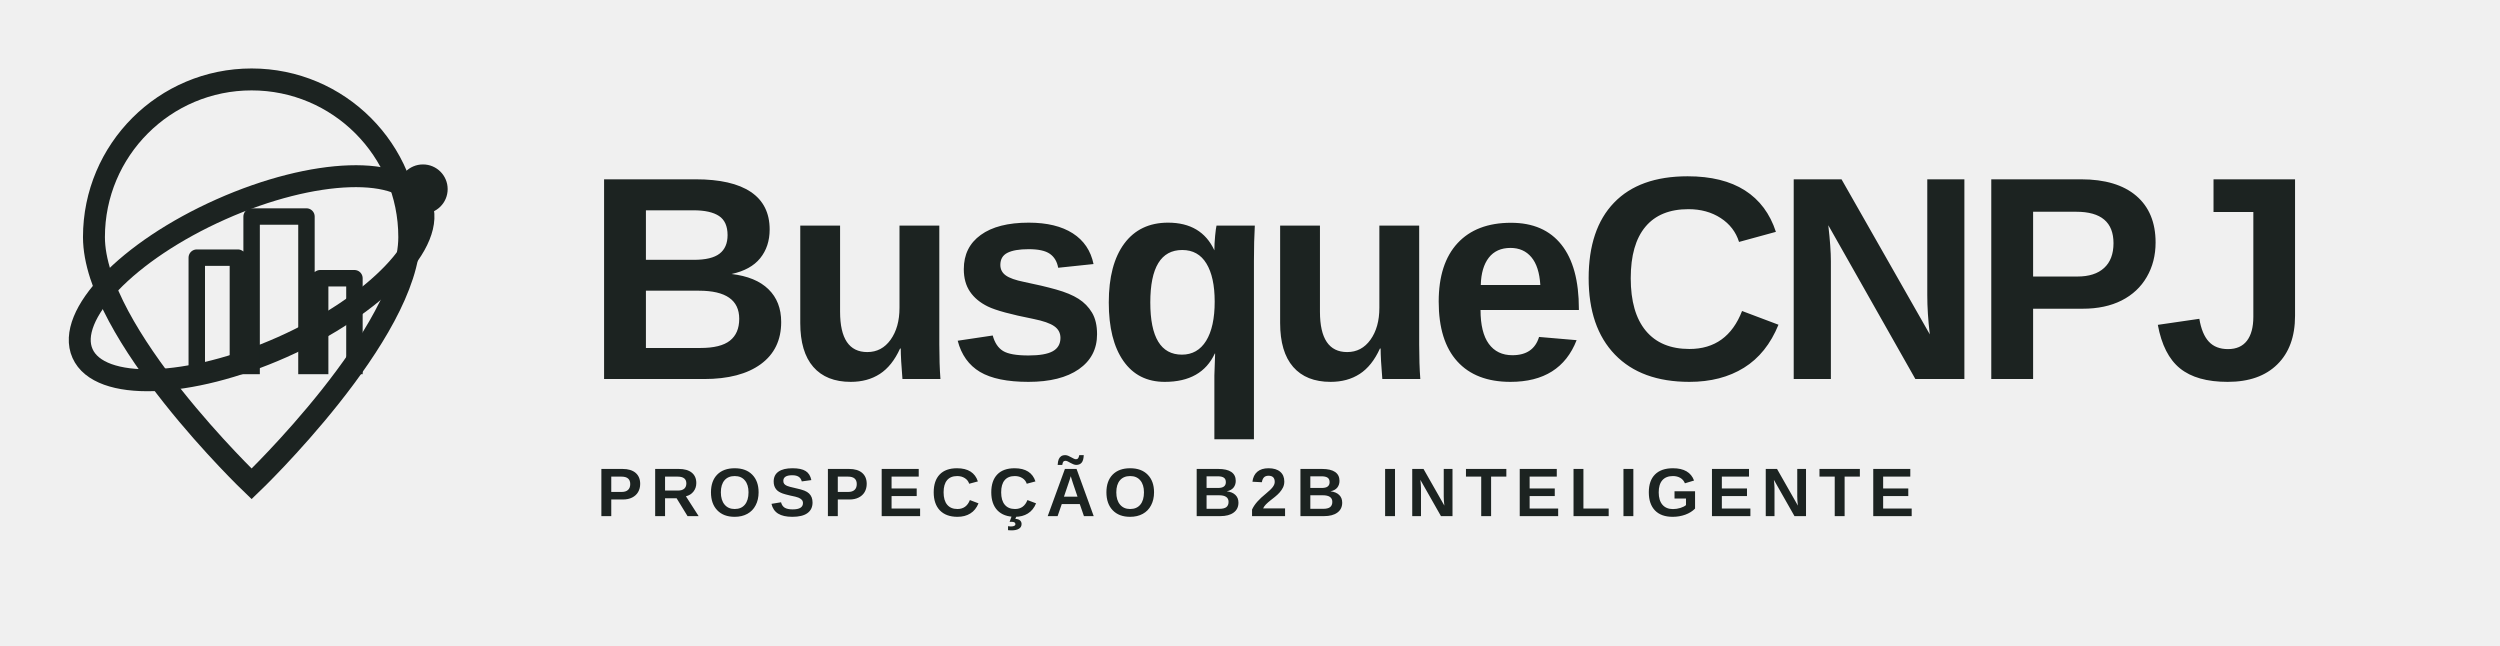
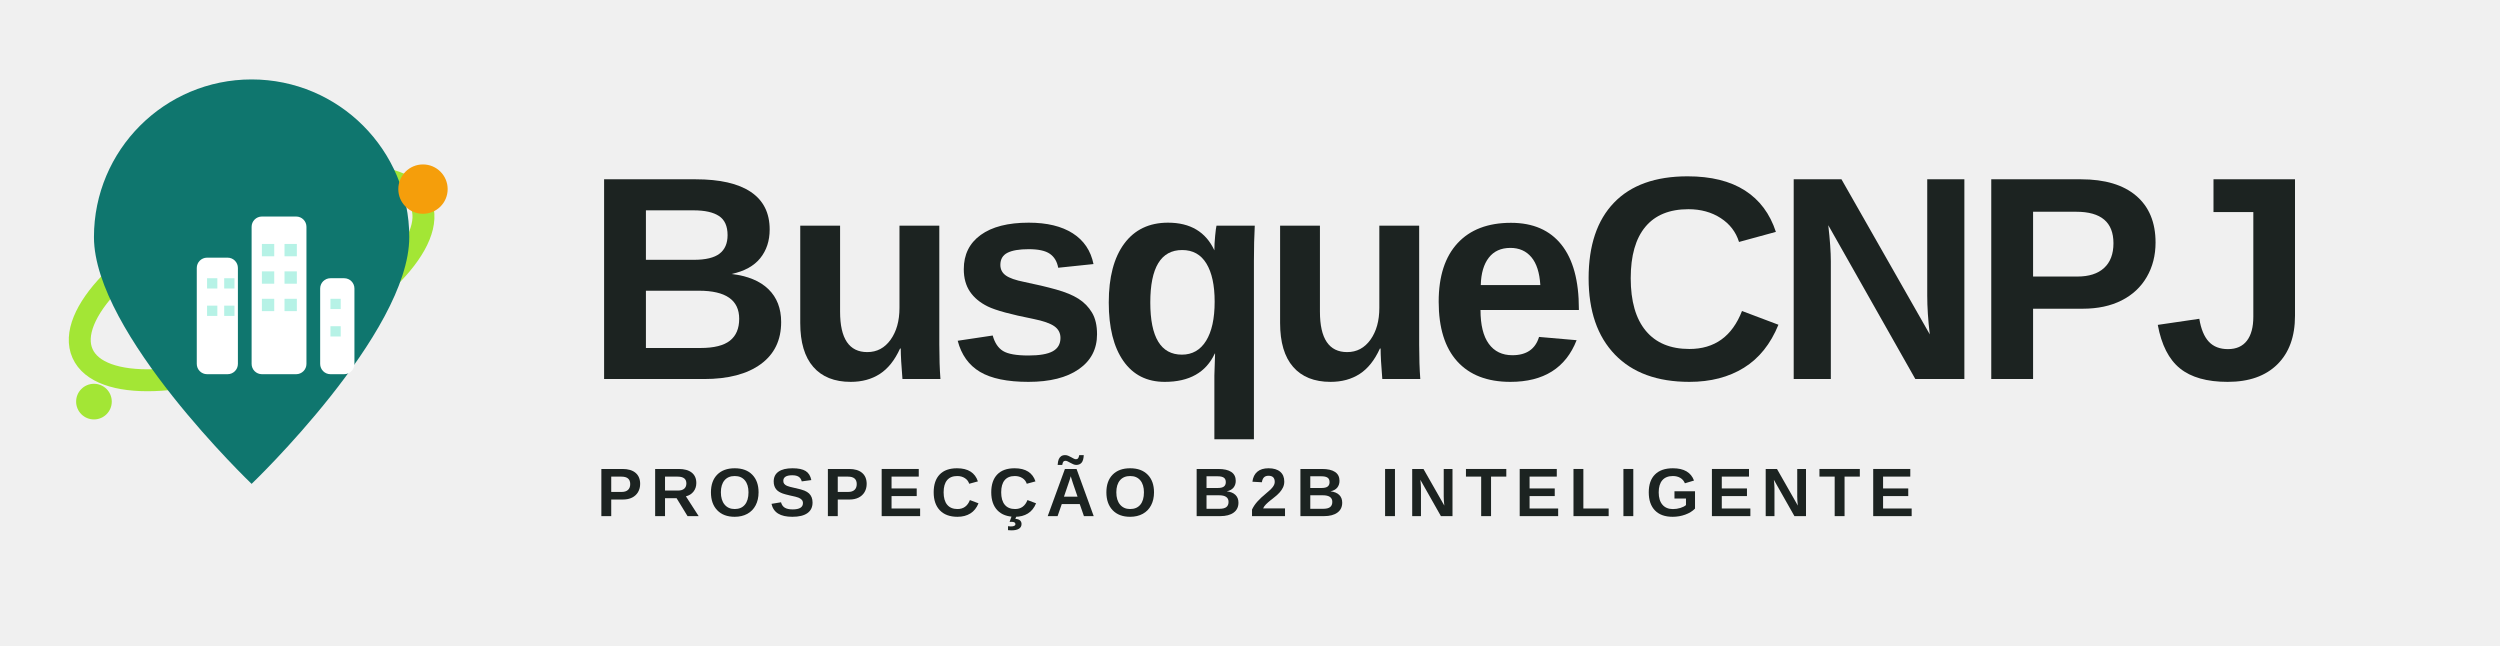
<svg xmlns="http://www.w3.org/2000/svg" viewBox="0 0 620 160" role="img" aria-label="BusqueCNPJ">
-   <g transform="translate(8 18) scale(1.7)" fill="none" stroke="#1C2321" stroke-width="3.2">
-     <ellipse cx="32" cy="30" rx="27" ry="11" transform="rotate(-24 32 30)" />
-     <path d="M32 60C32 60 9 38 9 24a23 23 0 1 1 46 0c0 14-23 36-23 36Z" />
-     <path d="M24 44V27h6v17M32 44V21h8v23M42 44V30h5v14" stroke-width="2.4" stroke-linejoin="round" />
-     <circle cx="57" cy="17" r="3.6" fill="#1C2321" stroke="none" />
+   <g transform="translate(8 18) scale(1.7)">
+     <ellipse cx="32" cy="30" rx="27" ry="11" fill="none" stroke="#A3E635" stroke-width="3.2" transform="rotate(-24 32 30)" />
+     <path d="M32 60C32 60 9 38 9 24a23 23 0 1 1 46 0c0 14-23 36-23 36Z" fill="#0F766E" />
+     <g fill="#FFFFFF">
+       <rect x="24" y="27" width="6" height="17" rx="1.5" />
+       <rect x="32" y="21" width="8" height="23" rx="1.5" />
+       <rect x="42" y="30" width="5" height="14" rx="1.5" />
+     </g>
+     <g fill="#B6F2E6">
+       <rect x="25.5" y="30" width="1.5" height="1.5" />
+       <rect x="28" y="30" width="1.5" height="1.5" />
+       <rect x="25.5" y="34" width="1.5" height="1.5" />
+       <rect x="28" y="34" width="1.5" height="1.5" />
+       <rect x="33.5" y="25" width="1.8" height="1.8" />
+       <rect x="36.8" y="25" width="1.8" height="1.8" />
+       <rect x="33.5" y="29" width="1.8" height="1.8" />
+       <rect x="36.8" y="29" width="1.8" height="1.8" />
+       <rect x="33.5" y="33" width="1.8" height="1.8" />
+       <rect x="36.8" y="33" width="1.8" height="1.8" />
+       <rect x="43.5" y="33" width="1.5" height="1.5" />
+       <rect x="43.5" y="37" width="1.5" height="1.5" />
+     </g>
+     <circle cx="57" cy="17" r="3.6" fill="#F59E0B" />
+     <circle cx="9" cy="48" r="2.6" fill="#A3E635" />
  </g>
-   <text x="145" y="94" font-family="Segoe UI, Arial, Liberation Sans, sans-serif" font-size="72" font-weight="800" letter-spacing="-3" fill="#1C2321">BusqueCNPJ</text>
-   <text x="148" y="128" font-family="Segoe UI, Arial, Liberation Sans, sans-serif" font-size="17" font-weight="600" letter-spacing="2" fill="#1C2321">PROSPECÇÃO B2B INTELIGENTE</text>
+   <g fill="#1C2321">
+     <path d="M193.727 79.867Q193.727 86.617 188.664 90.309Q183.602 94.0 174.602 94.0H149.816V44.465H172.492Q181.562 44.465 186.221 47.611Q190.879 50.758 190.879 56.91Q190.879 61.129 188.541 64.029Q186.203 66.93 181.422 67.949Q187.434 68.652 190.58 71.729Q193.727 74.805 193.727 79.867ZM180.438 58.316Q180.438 54.977 178.311 53.57Q176.184 52.164 172.0 52.164H160.188V64.434H172.07Q176.465 64.434 178.451 62.904Q180.438 61.375 180.438 58.316ZM183.32 79.059Q183.32 72.098 173.336 72.098H160.188V86.301H173.723Q178.715 86.301 181.018 84.49Q183.32 82.68 183.32 79.059Z" />
+     <path d="M208.34 55.961V77.301Q208.34 87.32 215.09 87.32Q218.676 87.32 220.873 84.244Q223.07 81.168 223.07 76.352V55.961H232.949V85.492Q232.949 90.344 233.23 94.0H223.809Q223.387 88.938 223.387 86.441H223.211Q221.242 90.766 218.201 92.734Q215.16 94.703 210.977 94.703Q204.93 94.703 201.695 90.994Q198.461 87.285 198.461 80.113V55.961Z" />
+     <path d="M272.066 82.891Q272.066 88.41 267.549 91.557Q263.031 94.703 255.051 94.703Q247.211 94.703 243.045 92.225Q238.879 89.746 237.508 84.508L246.191 83.207Q246.93 85.914 248.74 87.039Q250.551 88.164 255.051 88.164Q259.199 88.164 261.098 87.109Q262.996 86.055 262.996 83.805Q262.996 81.977 261.467 80.904Q259.938 79.832 256.281 79.094Q247.914 77.441 244.996 76.018Q242.078 74.594 240.549 72.326Q239.02 70.059 239.02 66.754Q239.02 61.305 243.221 58.264Q247.422 55.223 255.121 55.223Q261.906 55.223 266.037 57.859Q270.168 60.496 271.188 65.488L262.434 66.402Q262.012 64.082 260.359 62.939Q258.707 61.797 255.121 61.797Q251.605 61.797 249.848 62.693Q248.09 63.59 248.09 65.699Q248.09 67.352 249.443 68.318Q250.797 69.285 253.996 69.918Q258.461 70.832 261.924 71.799Q265.387 72.766 267.479 74.102Q269.57 75.438 270.818 77.529Q272.066 79.621 272.066 82.891Z" />
+     <path d="M274.973 75.016Q274.973 65.594 278.822 60.408Q282.672 55.223 289.668 55.223Q297.965 55.223 301.164 62.078Q301.164 60.461 301.357 58.475Q301.551 56.488 301.691 55.961H311.184Q310.973 59.758 310.973 64.715V108.941H301.164V93.121L301.34 87.672H301.27Q298.0 94.703 288.859 94.703Q282.215 94.703 278.594 89.518Q274.973 84.332 274.973 75.016ZM301.234 74.805Q301.234 68.723 299.195 65.365Q297.156 62.008 293.184 62.008Q285.273 62.008 285.273 75.016Q285.273 87.953 293.113 87.953Q296.98 87.953 299.107 84.525Q301.234 81.098 301.234 74.805Z" />
+     <path d="M327.344 55.961V77.301Q327.344 87.32 334.094 87.32Q337.68 87.32 339.877 84.244Q342.074 81.168 342.074 76.352V55.961H351.953V85.492Q351.953 90.344 352.234 94.0H342.812Q342.391 88.938 342.391 86.441H342.215Q340.246 90.766 337.205 92.734Q334.164 94.703 329.98 94.703Q323.934 94.703 320.699 90.994Q317.465 87.285 317.465 80.113V55.961Z" />
+     <path d="M374.582 94.703Q366.004 94.703 361.398 89.623Q356.793 84.543 356.793 74.805Q356.793 65.383 361.469 60.32Q366.145 55.258 374.723 55.258Q382.914 55.258 387.238 60.689Q391.562 66.121 391.562 76.598V76.879H367.164Q367.164 82.434 369.221 85.264Q371.277 88.094 375.074 88.094Q380.312 88.094 381.684 83.559L391.0 84.367Q386.957 94.703 374.582 94.703ZM374.582 61.48Q371.102 61.48 369.221 63.906Q367.34 66.332 367.234 70.691H382.0Q381.719 66.086 379.785 63.783Q377.852 61.48 374.582 61.48Z" />
+     <path d="M418.973 86.547Q428.359 86.547 432.016 77.125L441.051 80.535Q438.133 87.707 432.49 91.205Q426.848 94.703 418.973 94.703Q407.02 94.703 400.498 87.936Q393.977 81.168 393.977 69.004Q393.977 56.805 400.27 50.266Q406.562 43.727 418.516 43.727Q427.234 43.727 432.719 47.225Q438.203 50.723 440.418 57.508L431.277 60.004Q430.117 56.277 426.725 54.08Q423.332 51.883 418.727 51.883Q411.695 51.883 408.057 56.242Q404.418 60.602 404.418 69.004Q404.418 77.547 408.162 82.047Q411.906 86.547 418.973 86.547Z" />
+     <path d="M475.0 94.0 453.414 55.855Q454.047 61.41 454.047 64.785V94.0H444.836V44.465H456.684L478.586 82.926Q477.953 77.617 477.953 73.258V44.465H487.164V94.0Z" />
+     <path d="M534.578 60.145Q534.578 64.926 532.398 68.688Q530.219 72.449 526.158 74.506Q522.098 76.562 516.508 76.562H504.203V94.0H493.832V44.465H516.086Q524.98 44.465 529.779 48.561Q534.578 52.656 534.578 60.145ZM524.137 60.32Q524.137 52.516 514.926 52.516H504.203V68.582H515.207Q519.496 68.582 521.816 66.455Q524.137 64.328 524.137 60.32Z" />
+     <path d="M552.461 94.703Q544.762 94.703 540.631 91.363Q536.5 88.023 535.129 80.57L545.43 79.059Q546.062 82.891 547.785 84.736Q549.508 86.582 552.531 86.582Q555.625 86.582 557.225 84.508Q558.824 82.434 558.824 78.566V52.586H548.945V44.465H569.16V78.32Q569.16 86.055 564.766 90.379Q560.371 94.703 552.461 94.703Z" />
+   </g>
+   <g fill="#1C2321">
+     <path d="M158.758 120.006Q158.758 121.135 158.243 122.023Q157.729 122.912 156.77 123.397Q155.811 123.883 154.491 123.883H151.586V128.0H149.137V116.304H154.392Q156.492 116.304 157.625 117.271Q158.758 118.238 158.758 120.006ZM156.292 120.048Q156.292 118.205 154.118 118.205H151.586V121.999H154.184Q155.197 121.999 155.745 121.496Q156.292 120.994 156.292 120.048Z" />
+     <path d="M170.511 128.0 167.797 123.559H164.925V128.0H162.476V116.304H168.32Q170.412 116.304 171.549 117.205Q172.686 118.105 172.686 119.791Q172.686 121.019 171.989 121.911Q171.292 122.804 170.104 123.086L173.267 128.0ZM170.221 119.89Q170.221 118.205 168.062 118.205H164.925V121.658H168.129Q169.158 121.658 169.689 121.193Q170.221 120.729 170.221 119.89Z" />
+     <path d="M188.125 122.098Q188.125 123.924 187.403 125.311Q186.681 126.697 185.336 127.431Q183.991 128.166 182.198 128.166Q179.442 128.166 177.878 126.543Q176.313 124.92 176.313 122.098Q176.313 119.284 177.874 117.707Q179.434 116.13 182.215 116.13Q184.996 116.13 186.56 117.724Q188.125 119.317 188.125 122.098ZM185.626 122.098Q185.626 120.206 184.73 119.131Q183.833 118.056 182.215 118.056Q180.571 118.056 179.675 119.122Q178.778 120.189 178.778 122.098Q178.778 124.024 179.696 125.132Q180.613 126.24 182.198 126.24Q183.842 126.24 184.734 125.161Q185.626 124.082 185.626 122.098Z" />
+     <path d="M201.514 124.63Q201.514 126.348 200.24 127.257Q198.965 128.166 196.5 128.166Q194.25 128.166 192.972 127.369Q191.694 126.572 191.329 124.954L193.694 124.563Q193.935 125.493 194.632 125.912Q195.33 126.332 196.566 126.332Q199.131 126.332 199.131 124.771Q199.131 124.273 198.837 123.949Q198.542 123.625 198.007 123.41Q197.471 123.194 195.952 122.887Q194.641 122.58 194.126 122.393Q193.611 122.206 193.196 121.953Q192.781 121.7 192.491 121.343Q192.2 120.986 192.038 120.504Q191.876 120.023 191.876 119.4Q191.876 117.815 193.068 116.972Q194.259 116.13 196.533 116.13Q198.708 116.13 199.8 116.811Q200.891 117.491 201.207 119.06L198.833 119.384Q198.65 118.628 198.09 118.247Q197.529 117.865 196.483 117.865Q194.259 117.865 194.259 119.259Q194.259 119.716 194.495 120.006Q194.732 120.297 195.197 120.5Q195.662 120.704 197.081 121.011Q198.766 121.368 199.492 121.671Q200.219 121.974 200.642 122.376Q201.065 122.779 201.29 123.339Q201.514 123.899 201.514 124.63Z" />
+     <path d="M214.936 120.006Q214.936 121.135 214.421 122.023Q213.906 122.912 212.948 123.397Q211.989 123.883 210.669 123.883H207.764V128.0H205.315V116.304H210.569Q212.669 116.304 213.802 117.271Q214.936 118.238 214.936 120.006ZM212.47 120.048Q212.47 118.205 210.295 118.205H207.764V121.999H210.362Q211.375 121.999 211.922 121.496Q212.47 120.994 212.47 120.048Z" />
+     <path d="M218.654 128.0V116.304H227.851V118.197H221.103V121.135H227.345V123.028H221.103V126.107H228.191V128.0Z" />
+     <path d="M237.455 126.24Q239.671 126.24 240.534 124.016L242.667 124.821Q241.979 126.514 240.646 127.34Q239.314 128.166 237.455 128.166Q234.632 128.166 233.093 126.568Q231.553 124.97 231.553 122.098Q231.553 119.218 233.039 117.674Q234.524 116.13 237.347 116.13Q239.405 116.13 240.7 116.956Q241.995 117.782 242.518 119.384L240.36 119.973Q240.086 119.093 239.285 118.574Q238.484 118.056 237.396 118.056Q235.736 118.056 234.877 119.085Q234.018 120.114 234.018 122.098Q234.018 124.115 234.902 125.178Q235.786 126.24 237.455 126.24Z" />
+     <path d="M251.731 126.24Q253.948 126.24 254.811 124.016L256.944 124.821Q256.255 126.514 254.923 127.34Q253.591 128.166 251.731 128.166Q248.909 128.166 247.369 126.568Q245.83 124.97 245.83 122.098Q245.83 119.218 247.315 117.674Q248.801 116.13 251.624 116.13Q253.682 116.13 254.977 116.956Q256.272 117.782 256.795 119.384L254.637 119.973Q254.363 119.093 253.562 118.574Q252.761 118.056 251.673 118.056Q250.013 118.056 249.154 119.085Q248.295 120.114 248.295 122.098Q248.295 124.115 249.179 125.178Q250.063 126.24 251.731 126.24ZM253.342 129.951Q253.342 130.731 252.694 131.129Q252.047 131.528 250.827 131.528Q250.453 131.528 249.988 131.478V130.499Q250.279 130.557 250.686 130.557Q251.823 130.557 251.823 129.984Q251.823 129.693 251.59 129.552Q251.358 129.411 250.81 129.411Q250.495 129.411 250.378 129.428L250.893 128.0H252.08L251.806 128.681Q252.586 128.722 252.964 129.062Q253.342 129.403 253.342 129.951Z" />
+     <path d="M268.814 128.0 267.776 125.012H263.319L262.281 128.0H259.833L264.099 116.304H266.988L271.238 128.0ZM265.543 118.105 265.494 118.288Q265.411 118.587 265.294 118.969Q265.178 119.351 263.867 123.169H267.229L266.075 119.807L265.718 118.678ZM266.921 115.3Q266.556 115.3 266.187 115.142Q265.817 114.984 265.469 114.789Q265.12 114.594 264.809 114.437Q264.498 114.279 264.249 114.279Q263.908 114.279 263.73 114.47Q263.551 114.661 263.435 115.3H262.298Q262.364 114.362 262.568 113.893Q262.771 113.424 263.153 113.146Q263.535 112.868 264.166 112.868Q264.539 112.868 264.913 113.025Q265.286 113.183 265.635 113.378Q265.983 113.573 266.286 113.731Q266.589 113.889 266.83 113.889Q267.162 113.889 267.349 113.685Q267.536 113.482 267.652 112.868H268.772Q268.714 114.171 268.245 114.735Q267.776 115.3 266.921 115.3Z" />
+     <path d="M286.195 122.098Q286.195 123.924 285.473 125.311Q284.751 126.697 283.406 127.431Q282.062 128.166 280.269 128.166Q277.513 128.166 275.948 126.543Q274.383 124.92 274.383 122.098Q274.383 119.284 275.944 117.707Q277.504 116.13 280.285 116.13Q283.066 116.13 284.631 117.724Q286.195 119.317 286.195 122.098ZM283.697 122.098Q283.697 120.206 282.8 119.131Q281.904 118.056 280.285 118.056Q278.642 118.056 277.745 119.122Q276.849 120.189 276.849 122.098Q276.849 124.024 277.766 125.132Q278.683 126.24 280.269 126.24Q281.912 126.24 282.804 125.161Q283.697 124.082 283.697 122.098Z" />
+     <path d="M307.137 124.663Q307.137 126.257 305.942 127.128Q304.747 128.0 302.622 128.0H296.77V116.304H302.124Q304.265 116.304 305.365 117.047Q306.465 117.79 306.465 119.243Q306.465 120.239 305.913 120.924Q305.361 121.608 304.232 121.849Q305.651 122.015 306.394 122.741Q307.137 123.468 307.137 124.663ZM304 119.575Q304 118.786 303.497 118.454Q302.995 118.122 302.007 118.122H299.218V121.019H302.024Q303.062 121.019 303.531 120.658Q304 120.297 304 119.575ZM304.68 124.472Q304.68 122.829 302.323 122.829H299.218V126.182H302.414Q303.593 126.182 304.136 125.755Q304.68 125.327 304.68 124.472Z" />
+     <path d="M310.499 128.0V126.381Q310.955 125.377 311.798 124.422Q312.64 123.468 313.918 122.43Q315.147 121.434 315.641 120.787Q316.135 120.139 316.135 119.517Q316.135 117.989 314.599 117.989Q313.852 117.989 313.458 118.392Q313.063 118.794 312.947 119.6L310.598 119.467Q310.797 117.84 311.814 116.985Q312.831 116.13 314.583 116.13Q316.475 116.13 317.488 116.993Q318.5 117.856 318.5 119.417Q318.5 120.239 318.177 120.903Q317.853 121.567 317.347 122.127Q316.84 122.688 316.222 123.177Q315.604 123.667 315.022 124.132Q314.441 124.597 313.964 125.07Q313.487 125.543 313.254 126.083H318.683V128.0Z" />
+     <path d="M332.869 124.663Q332.869 126.257 331.673 127.128Q330.478 128.0 328.353 128.0H322.501V116.304H327.855Q329.997 116.304 331.096 117.047Q332.196 117.79 332.196 119.243Q332.196 120.239 331.644 120.924Q331.092 121.608 329.963 121.849Q331.383 122.015 332.126 122.741Q332.869 123.468 332.869 124.663ZM329.731 119.575Q329.731 118.786 329.229 118.454Q328.727 118.122 327.739 118.122H324.95V121.019H327.755Q328.793 121.019 329.262 120.658Q329.731 120.297 329.731 119.575ZM330.412 124.472Q330.412 122.829 328.054 122.829H324.95V126.182H328.146Q329.324 126.182 329.868 125.755Q330.412 125.327 330.412 124.472Z" />
+     <path d="M343.501 128.0V116.304H345.95V128.0Z" />
+     <path d="M357.346 128.0 352.25 118.994Q352.399 120.305 352.399 121.102V128.0H350.224V116.304H353.021L358.193 125.385Q358.043 124.132 358.043 123.103V116.304H360.218V128.0Z" />
+     <path d="M369.78 118.197V128.0H367.332V118.197H363.555V116.304H373.565V118.197Z" />
+     <path d="M376.885 128.0V116.304H386.083V118.197H379.334V121.135H385.576V123.028H379.334V126.107H386.423V128.0Z" />
+     <path d="M390.224 128.0V116.304H392.673V126.107H398.948V128.0Z" />
+     <path d="M402.608 128.0V116.304H405.057V128.0Z" />
+     <path d="M414.885 126.249Q415.839 126.249 416.736 125.97Q417.632 125.692 418.122 125.261V123.642H415.267V121.833H420.363V126.132Q419.434 127.087 417.944 127.626Q416.454 128.166 414.818 128.166Q411.963 128.166 410.427 126.585Q408.892 125.003 408.892 122.098Q408.892 119.209 410.436 117.67Q411.979 116.13 414.876 116.13Q418.994 116.13 420.114 119.176L417.856 119.857Q417.491 118.969 416.711 118.512Q415.931 118.056 414.876 118.056Q413.15 118.056 412.253 119.102Q411.357 120.147 411.357 122.098Q411.357 124.082 412.282 125.165Q413.208 126.249 414.885 126.249Z" />
+     <path d="M424.555 128.0V116.304H433.752V118.197H427.003V121.135H433.246V123.028H427.003V126.107H434.092V128.0Z" />
+     <path d="M445.016 128.0 439.919 118.994Q440.068 120.305 440.068 121.102V128.0H437.894V116.304H440.691L445.862 125.385Q445.713 124.132 445.713 123.103V116.304H447.888V128.0Z" />
+     <path d="M457.45 118.197V128.0H455.001V118.197H451.224V116.304H461.235V118.197Z" />
+     <path d="M464.555 128.0V116.304H473.752V118.197H467.003V121.135H473.246V123.028H467.003V126.107H474.092V128.0Z" />
+   </g>
</svg>
